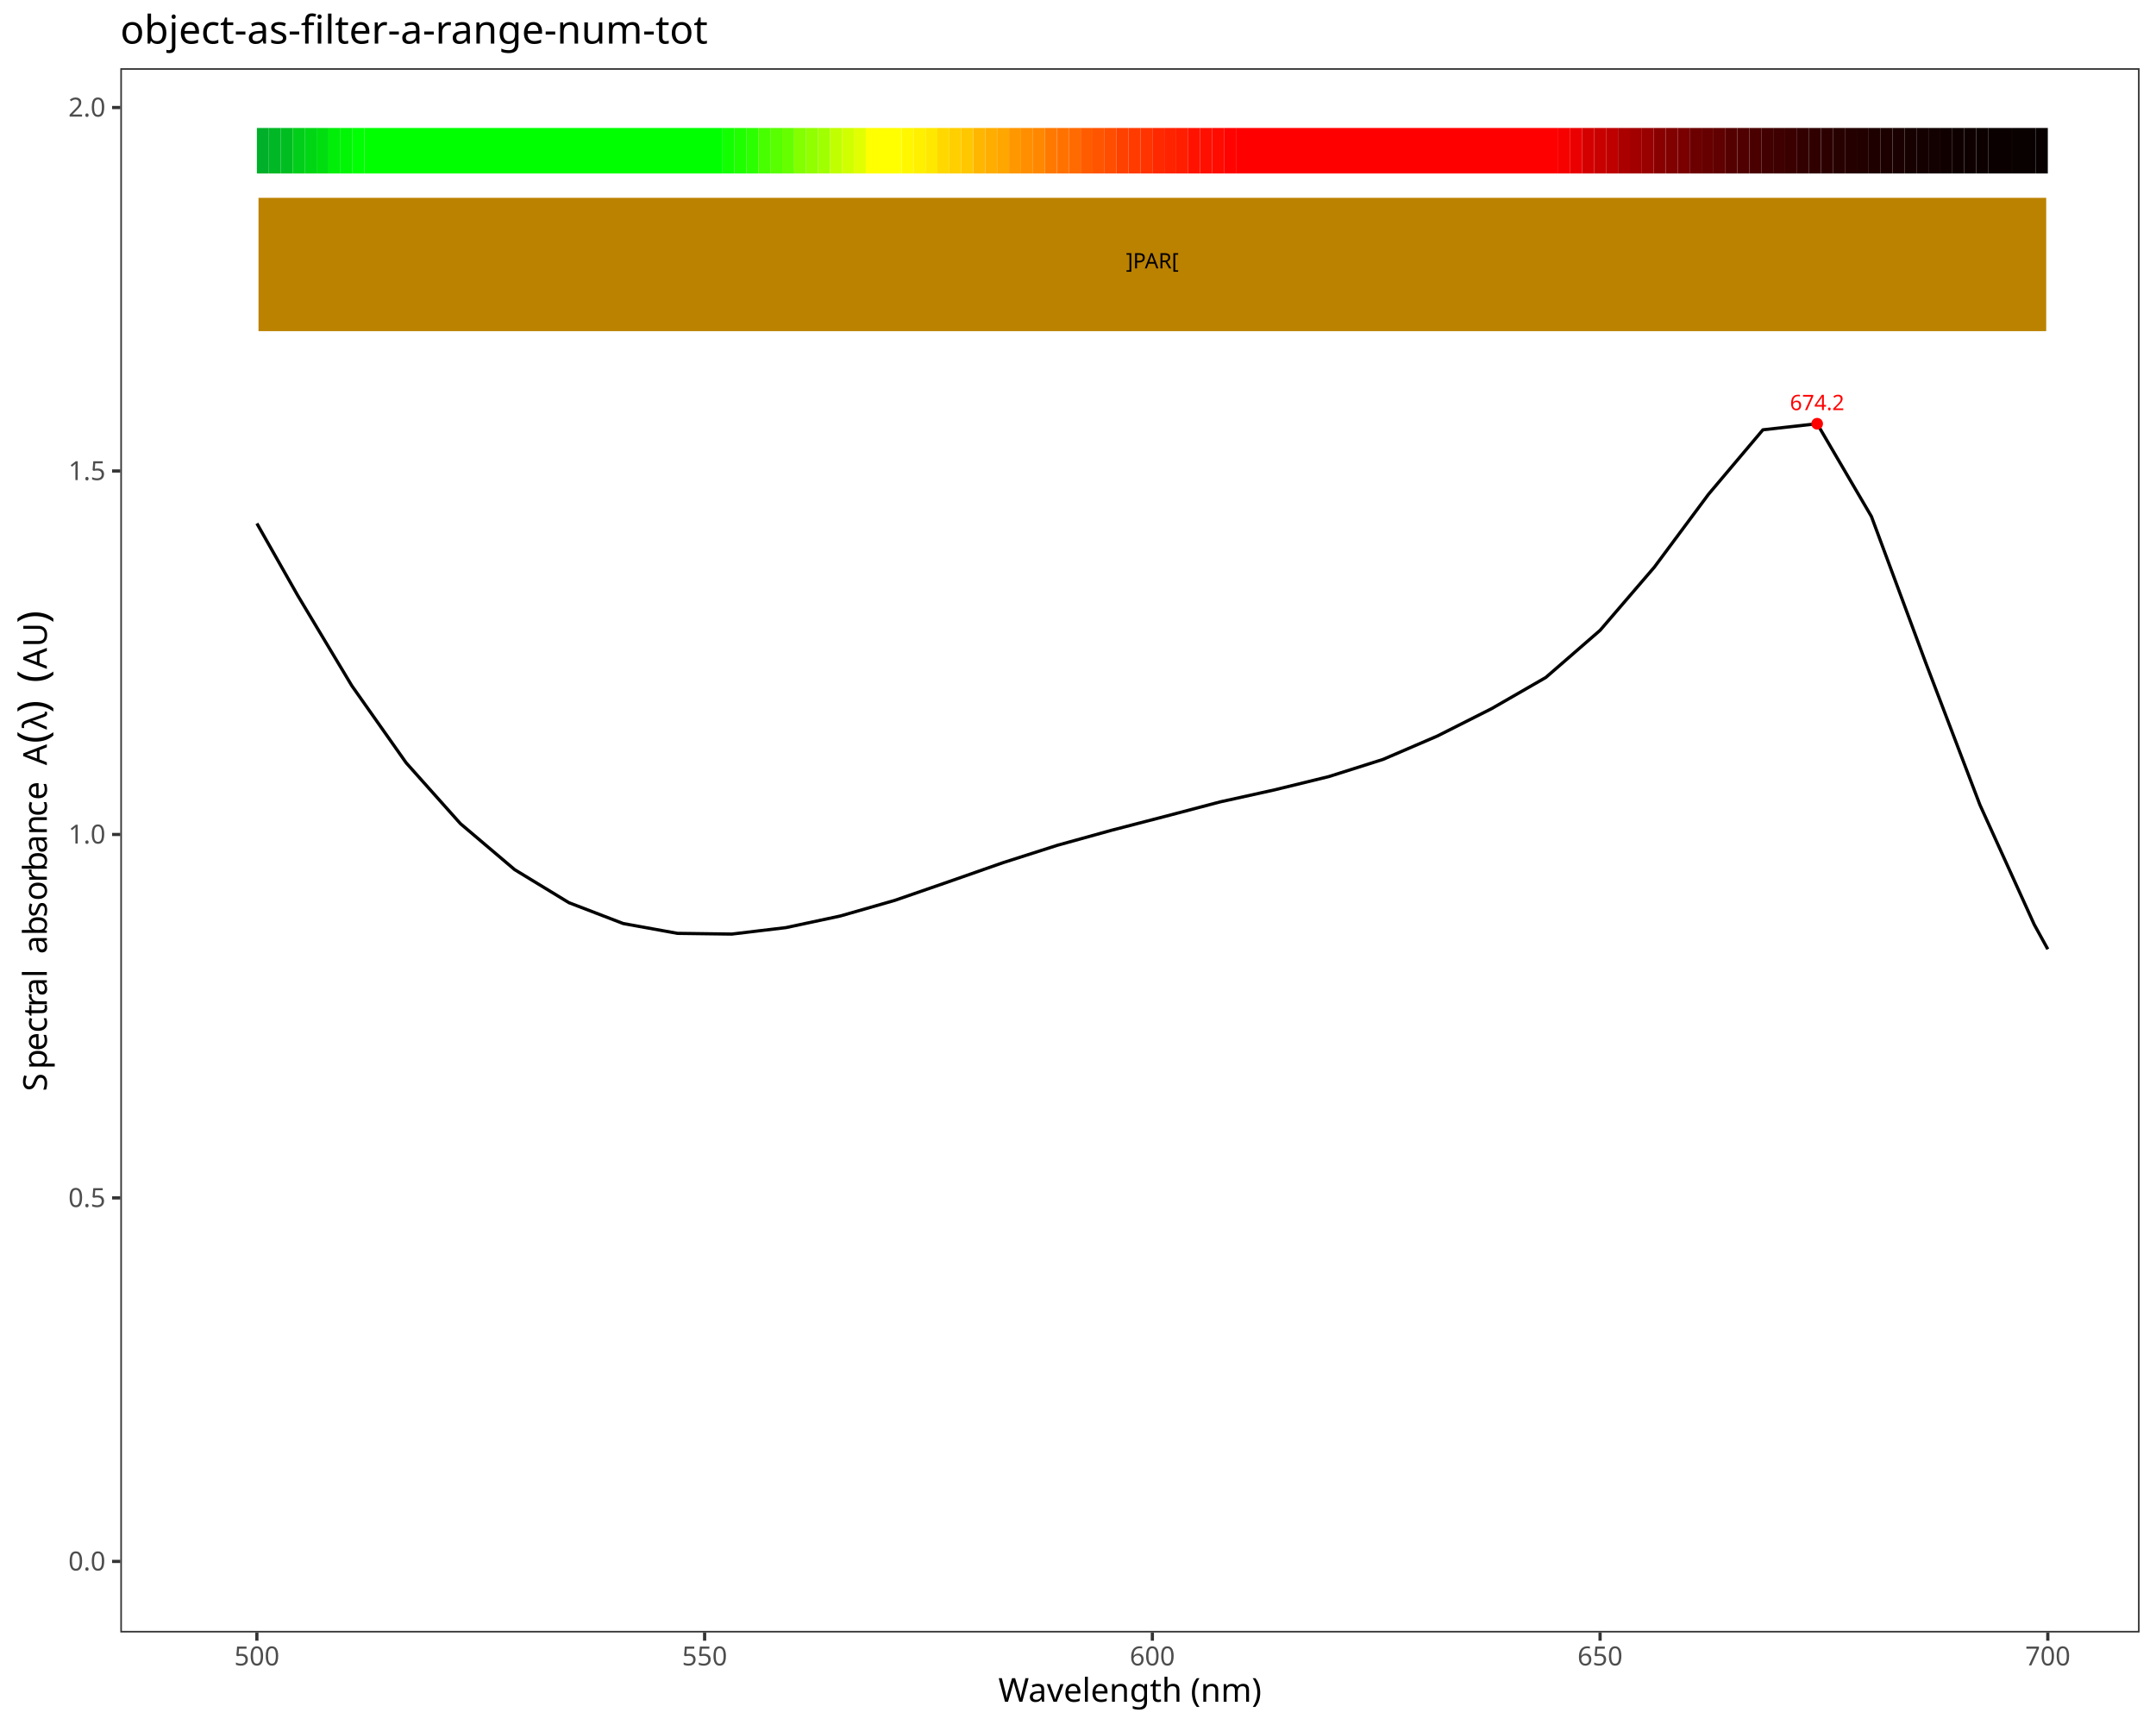
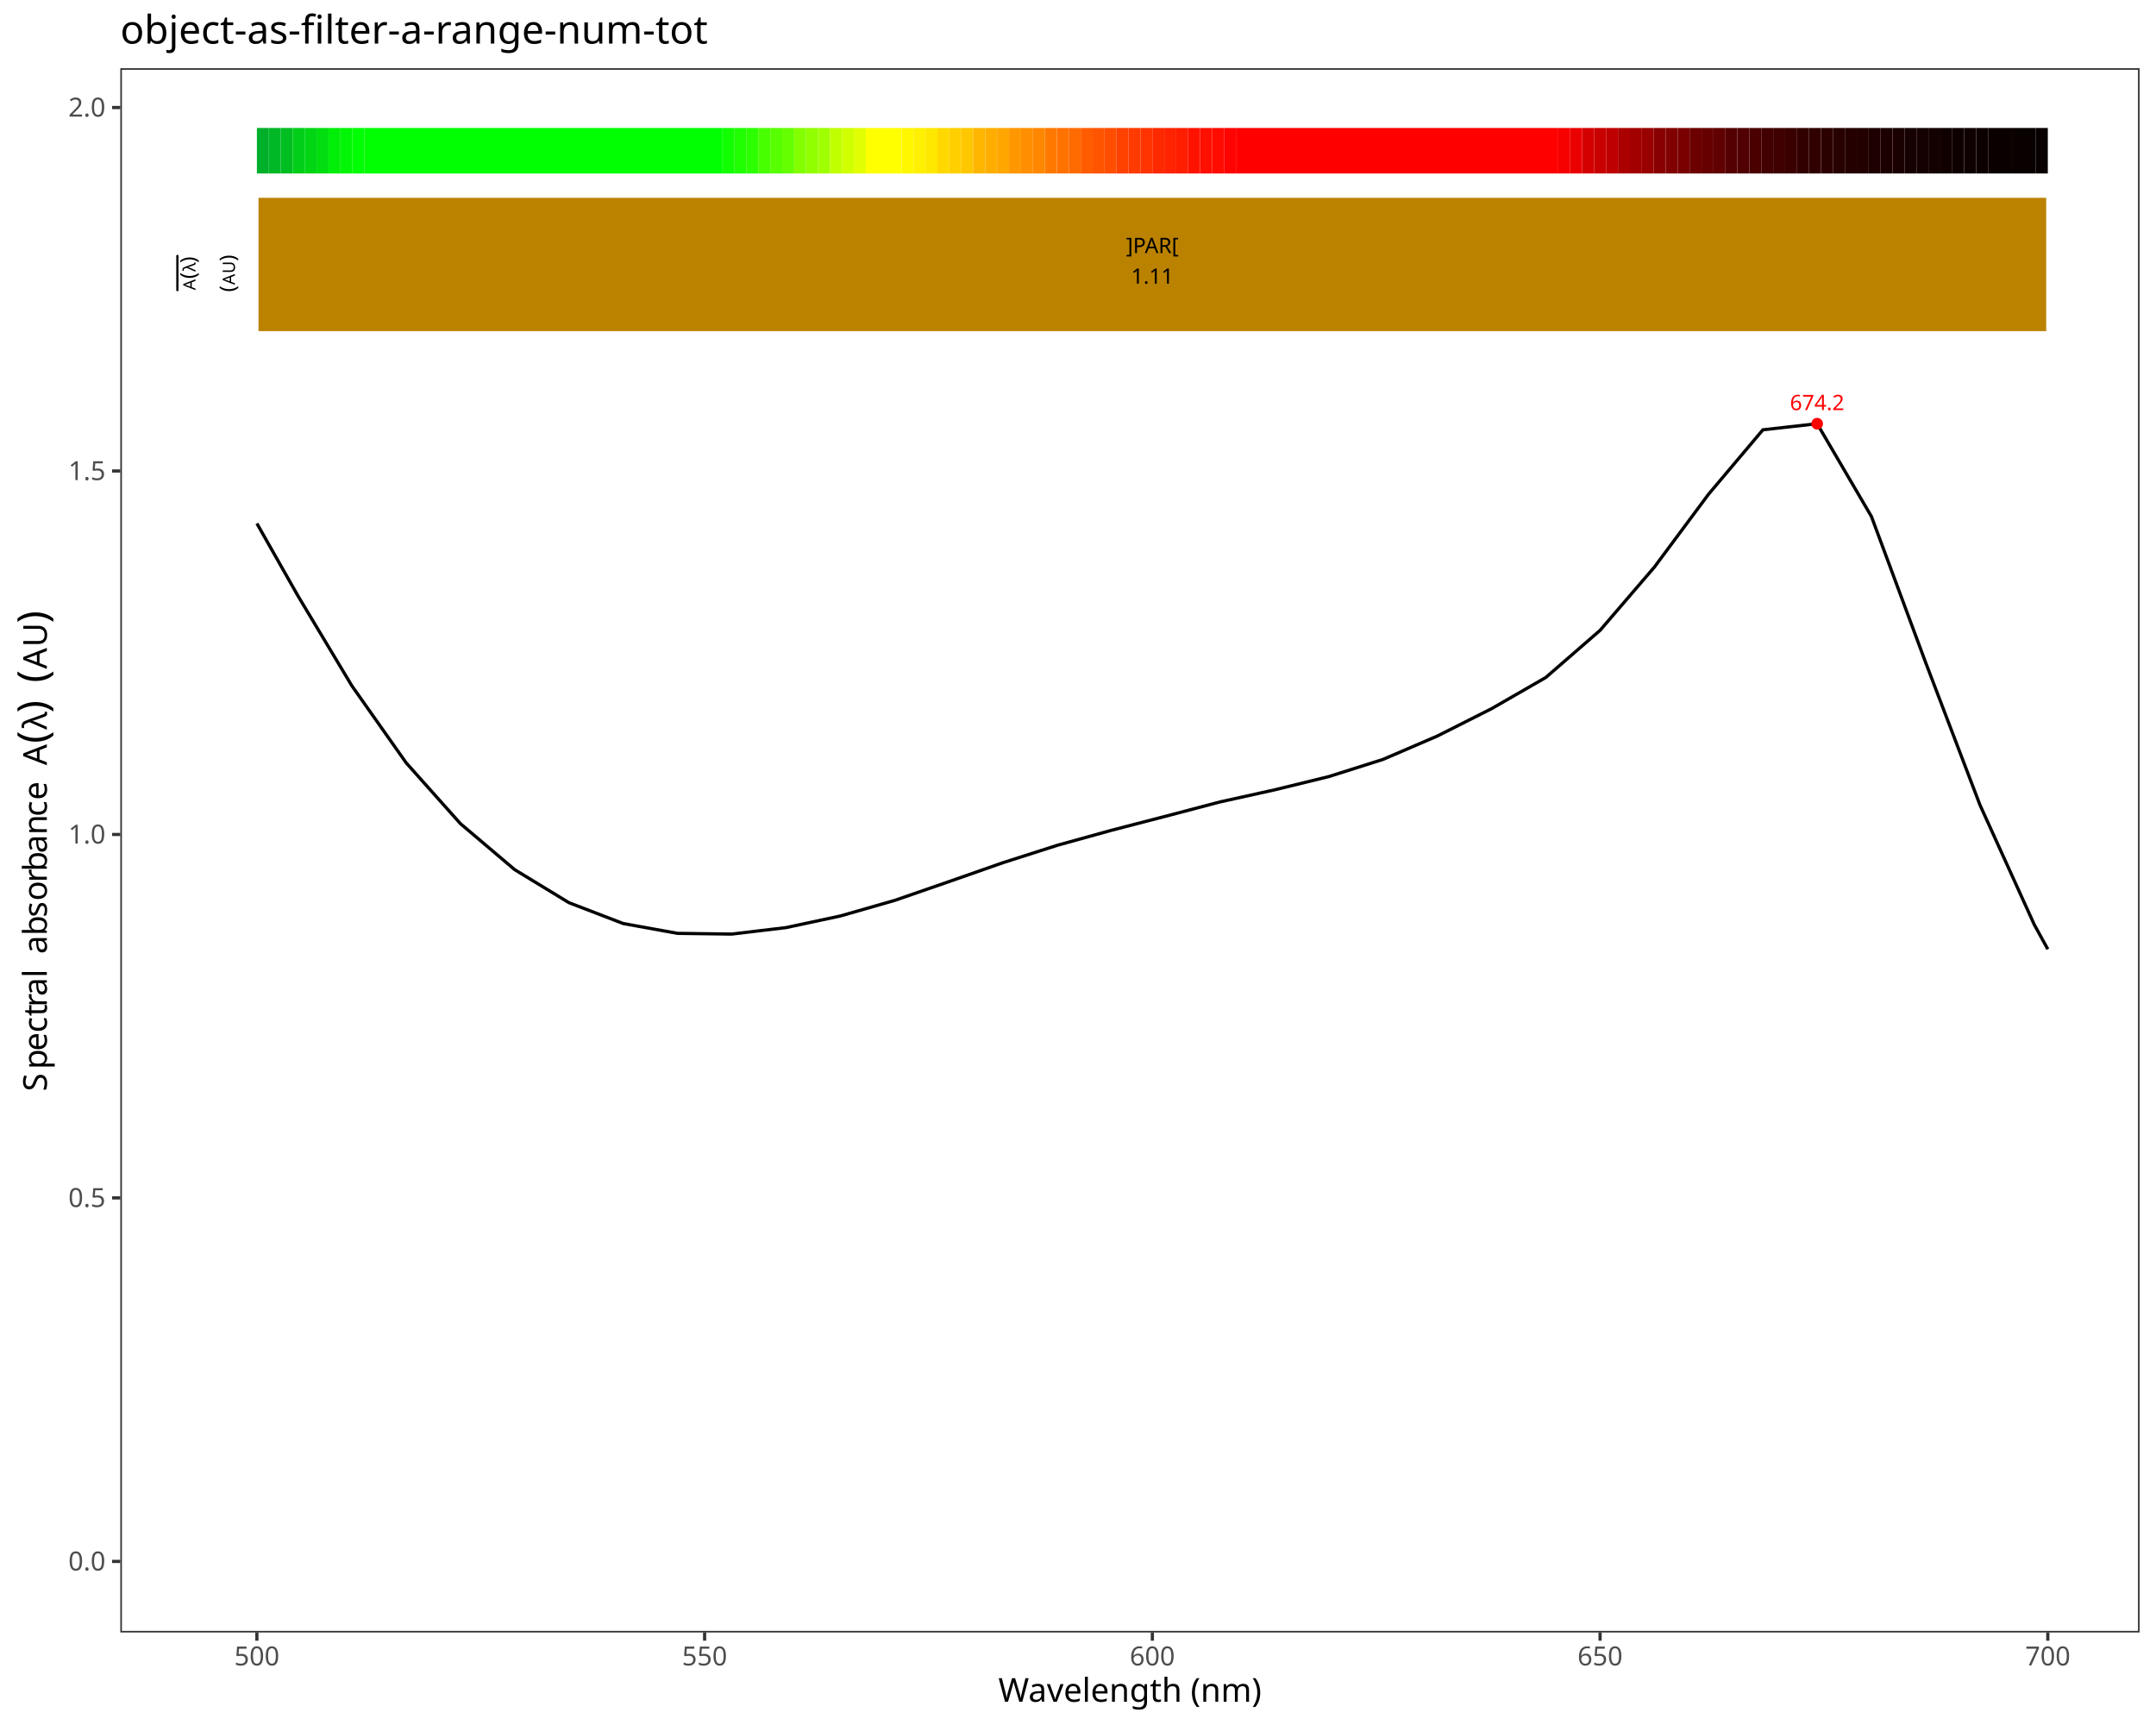
<svg xmlns="http://www.w3.org/2000/svg" class="svglite" data-engine-version="2.0" width="720.00pt" height="576.00pt" viewBox="0 0 720.00 576.00">
  <defs>
    <style type="text/css">
    .svglite line, .svglite polyline, .svglite polygon, .svglite path, .svglite rect, .svglite circle {
      fill: none;
      stroke: #000000;
      stroke-linecap: round;
      stroke-linejoin: round;
      stroke-miterlimit: 10.00;
    }
  </style>
  </defs>
  <rect width="100%" height="100%" style="stroke: none; fill: #FFFFFF;" />
  <defs>
    <clipPath id="cpMC4wMHw3MjAuMDB8MC4wMHw1NzYuMDA=">
      <rect x="0.00" y="0.00" width="720.00" height="576.00" />
    </clipPath>
  </defs>
  <g clip-path="url(#cpMC4wMHw3MjAuMDB8MC4wMHw1NzYuMDA=)">
    <rect x="0" y="0.00" width="720.00" height="576.00" style="stroke-width: 1.07; stroke: #FFFFFF; fill: #FFFFFF;" />
  </g>
  <defs>
    <clipPath id="cpNDAuMTh8NzE0LjUyfDIyLjc4fDU0NS4xMQ==">
      <rect x="40.18" y="22.78" width="674.34" height="522.33" />
    </clipPath>
  </defs>
  <g clip-path="url(#cpNDAuMTh8NzE0LjUyfDIyLjc4fDU0NS4xMQ==)">
    <rect x="40.18" y="22.78" width="674.34" height="522.33" style="stroke-width: 1.07; stroke: none; fill: #FFFFFF;" />
    <polyline points="85.79,174.79 99.38,198.76 117.50,228.99 135.63,254.71 153.75,275.02 171.87,290.38 190.00,301.42 208.12,308.38 226.25,311.66 244.37,311.90 262.49,309.74 280.62,305.86 298.74,300.67 316.86,294.40 334.99,288.05 353.11,282.25 371.24,277.23 389.36,272.53 407.48,267.76 425.61,263.75 443.73,259.32 461.85,253.58 479.98,245.78 498.10,236.64 516.22,226.22 534.35,210.48 552.47,189.38 570.60,164.99 588.72,143.52 606.84,141.49 624.97,172.47 643.09,221.27 661.21,268.78 679.34,308.73 683.87,316.96 " style="stroke-width: 1.07; stroke-linecap: butt;" />
    <text x="606.84" y="136.94" text-anchor="middle" style="font-size: 7.11px; fill: #FF0000; font-family: sans;" textLength="17.80px" lengthAdjust="spacingAndGlyphs">674.2</text>
    <circle cx="606.84" cy="141.49" r="1.95" style="stroke-width: 0.71; stroke: none; fill: #FF0000;" />
    <rect x="85.79" y="42.73" width="3.99" height="15.20" style="stroke-width: 1.07; stroke: none; stroke-linecap: square; stroke-linejoin: miter; fill: #00AF2A;" />
    <rect x="89.77" y="42.73" width="3.99" height="15.20" style="stroke-width: 1.07; stroke: none; stroke-linecap: square; stroke-linejoin: miter; fill: #00B725;" />
    <rect x="93.76" y="42.73" width="3.99" height="15.20" style="stroke-width: 1.07; stroke: none; stroke-linecap: square; stroke-linejoin: miter; fill: #00BE21;" />
    <rect x="97.75" y="42.73" width="3.99" height="15.20" style="stroke-width: 1.07; stroke: none; stroke-linecap: square; stroke-linejoin: miter; fill: #00CE18;" />
    <rect x="101.74" y="42.73" width="3.99" height="15.20" style="stroke-width: 1.07; stroke: none; stroke-linecap: square; stroke-linejoin: miter; fill: #00D614;" />
    <rect x="105.72" y="42.73" width="3.99" height="15.20" style="stroke-width: 1.07; stroke: none; stroke-linecap: square; stroke-linejoin: miter; fill: #00DE10;" />
    <rect x="109.71" y="42.73" width="3.99" height="15.20" style="stroke-width: 1.07; stroke: none; stroke-linecap: square; stroke-linejoin: miter; fill: #00EE08;" />
    <rect x="113.70" y="42.73" width="3.99" height="15.20" style="stroke-width: 1.07; stroke: none; stroke-linecap: square; stroke-linejoin: miter; fill: #00F605;" />
    <rect x="117.68" y="42.73" width="3.99" height="15.20" style="stroke-width: 1.07; stroke: none; stroke-linecap: square; stroke-linejoin: miter; fill: #00FF02;" />
    <rect x="121.67" y="42.73" width="119.62" height="15.20" style="stroke-width: 1.07; stroke: none; stroke-linecap: square; stroke-linejoin: miter; fill: #00FF00;" />
    <rect x="241.29" y="42.73" width="3.99" height="15.20" style="stroke-width: 1.07; stroke: none; stroke-linecap: square; stroke-linejoin: miter; fill: #12FF00;" />
    <rect x="245.28" y="42.73" width="3.99" height="15.20" style="stroke-width: 1.07; stroke: none; stroke-linecap: square; stroke-linejoin: miter; fill: #1FFF00;" />
    <rect x="249.26" y="42.73" width="3.99" height="15.20" style="stroke-width: 1.07; stroke: none; stroke-linecap: square; stroke-linejoin: miter; fill: #2CFF00;" />
    <rect x="253.25" y="42.73" width="3.99" height="15.20" style="stroke-width: 1.07; stroke: none; stroke-linecap: square; stroke-linejoin: miter; fill: #48FF00;" />
    <rect x="257.24" y="42.73" width="3.99" height="15.20" style="stroke-width: 1.07; stroke: none; stroke-linecap: square; stroke-linejoin: miter; fill: #57FF00;" />
    <rect x="261.22" y="42.73" width="3.99" height="15.20" style="stroke-width: 1.07; stroke: none; stroke-linecap: square; stroke-linejoin: miter; fill: #65FF00;" />
    <rect x="265.21" y="42.73" width="3.99" height="15.20" style="stroke-width: 1.07; stroke: none; stroke-linecap: square; stroke-linejoin: miter; fill: #83FF00;" />
    <rect x="269.20" y="42.73" width="3.99" height="15.20" style="stroke-width: 1.07; stroke: none; stroke-linecap: square; stroke-linejoin: miter; fill: #91FF00;" />
    <rect x="273.19" y="42.73" width="3.99" height="15.20" style="stroke-width: 1.07; stroke: none; stroke-linecap: square; stroke-linejoin: miter; fill: #A0FF00;" />
    <rect x="277.17" y="42.73" width="3.99" height="15.20" style="stroke-width: 1.07; stroke: none; stroke-linecap: square; stroke-linejoin: miter; fill: #C0FF00;" />
    <rect x="281.16" y="42.73" width="3.99" height="15.20" style="stroke-width: 1.07; stroke: none; stroke-linecap: square; stroke-linejoin: miter; fill: #D0FF00;" />
    <rect x="285.15" y="42.73" width="3.99" height="15.20" style="stroke-width: 1.07; stroke: none; stroke-linecap: square; stroke-linejoin: miter; fill: #E1FF00;" />
    <rect x="289.13" y="42.73" width="11.96" height="15.20" style="stroke-width: 1.07; stroke: none; stroke-linecap: square; stroke-linejoin: miter; fill: #FFFF00;" />
    <rect x="301.10" y="42.73" width="3.99" height="15.20" style="stroke-width: 1.07; stroke: none; stroke-linecap: square; stroke-linejoin: miter; fill: #FFF700;" />
    <rect x="305.08" y="42.73" width="3.99" height="15.20" style="stroke-width: 1.07; stroke: none; stroke-linecap: square; stroke-linejoin: miter; fill: #FFF000;" />
    <rect x="309.07" y="42.73" width="3.99" height="15.20" style="stroke-width: 1.07; stroke: none; stroke-linecap: square; stroke-linejoin: miter; fill: #FFE800;" />
    <rect x="313.06" y="42.73" width="3.99" height="15.20" style="stroke-width: 1.07; stroke: none; stroke-linecap: square; stroke-linejoin: miter; fill: #FFD800;" />
    <rect x="317.05" y="42.73" width="3.99" height="15.20" style="stroke-width: 1.07; stroke: none; stroke-linecap: square; stroke-linejoin: miter; fill: #FFCF00;" />
    <rect x="321.03" y="42.73" width="3.99" height="15.20" style="stroke-width: 1.07; stroke: none; stroke-linecap: square; stroke-linejoin: miter; fill: #FFC700;" />
    <rect x="325.02" y="42.73" width="3.99" height="15.20" style="stroke-width: 1.07; stroke: none; stroke-linecap: square; stroke-linejoin: miter; fill: #FFB600;" />
    <rect x="329.01" y="42.73" width="3.99" height="15.20" style="stroke-width: 1.07; stroke: none; stroke-linecap: square; stroke-linejoin: miter; fill: #FFAE00;" />
    <rect x="332.99" y="42.73" width="3.99" height="15.20" style="stroke-width: 1.07; stroke: none; stroke-linecap: square; stroke-linejoin: miter; fill: #FFA600;" />
    <rect x="336.98" y="42.73" width="3.99" height="15.20" style="stroke-width: 1.07; stroke: none; stroke-linecap: square; stroke-linejoin: miter; fill: #FF9700;" />
    <rect x="340.97" y="42.73" width="3.99" height="15.20" style="stroke-width: 1.07; stroke: none; stroke-linecap: square; stroke-linejoin: miter; fill: #FF8F00;" />
    <rect x="344.96" y="42.73" width="3.99" height="15.20" style="stroke-width: 1.07; stroke: none; stroke-linecap: square; stroke-linejoin: miter; fill: #FF8800;" />
    <rect x="348.94" y="42.73" width="3.99" height="15.20" style="stroke-width: 1.07; stroke: none; stroke-linecap: square; stroke-linejoin: miter; fill: #FF7900;" />
    <rect x="352.93" y="42.73" width="3.99" height="15.20" style="stroke-width: 1.07; stroke: none; stroke-linecap: square; stroke-linejoin: miter; fill: #FF7200;" />
    <rect x="356.92" y="42.73" width="3.99" height="15.20" style="stroke-width: 1.07; stroke: none; stroke-linecap: square; stroke-linejoin: miter; fill: #FF6B00;" />
    <rect x="360.90" y="42.73" width="3.99" height="15.20" style="stroke-width: 1.07; stroke: none; stroke-linecap: square; stroke-linejoin: miter; fill: #FF5C00;" />
    <rect x="364.89" y="42.73" width="3.99" height="15.20" style="stroke-width: 1.07; stroke: none; stroke-linecap: square; stroke-linejoin: miter; fill: #FF5500;" />
    <rect x="368.88" y="42.73" width="3.99" height="15.20" style="stroke-width: 1.07; stroke: none; stroke-linecap: square; stroke-linejoin: miter; fill: #FF4E00;" />
    <rect x="372.87" y="42.73" width="3.99" height="15.20" style="stroke-width: 1.07; stroke: none; stroke-linecap: square; stroke-linejoin: miter; fill: #FF4100;" />
    <rect x="376.85" y="42.73" width="3.99" height="15.20" style="stroke-width: 1.07; stroke: none; stroke-linecap: square; stroke-linejoin: miter; fill: #FF3B00;" />
    <rect x="380.84" y="42.73" width="3.99" height="15.20" style="stroke-width: 1.07; stroke: none; stroke-linecap: square; stroke-linejoin: miter; fill: #FF3400;" />
    <rect x="384.83" y="42.73" width="3.99" height="15.20" style="stroke-width: 1.07; stroke: none; stroke-linecap: square; stroke-linejoin: miter; fill: #FF2900;" />
    <rect x="388.82" y="42.73" width="3.99" height="15.20" style="stroke-width: 1.07; stroke: none; stroke-linecap: square; stroke-linejoin: miter; fill: #FF2300;" />
    <rect x="392.80" y="42.73" width="3.99" height="15.20" style="stroke-width: 1.07; stroke: none; stroke-linecap: square; stroke-linejoin: miter; fill: #FF1E00;" />
    <rect x="396.79" y="42.73" width="3.99" height="15.20" style="stroke-width: 1.07; stroke: none; stroke-linecap: square; stroke-linejoin: miter; fill: #FF1300;" />
    <rect x="400.78" y="42.73" width="3.99" height="15.20" style="stroke-width: 1.07; stroke: none; stroke-linecap: square; stroke-linejoin: miter; fill: #FF0F00;" />
    <rect x="404.76" y="42.73" width="3.99" height="15.20" style="stroke-width: 1.07; stroke: none; stroke-linecap: square; stroke-linejoin: miter; fill: #FF0B00;" />
    <rect x="408.75" y="42.73" width="3.99" height="15.20" style="stroke-width: 1.07; stroke: none; stroke-linecap: square; stroke-linejoin: miter; fill: #FF0300;" />
    <rect x="412.74" y="42.73" width="107.65" height="15.20" style="stroke-width: 1.07; stroke: none; stroke-linecap: square; stroke-linejoin: miter; fill: #FF0000;" />
    <rect x="520.39" y="42.73" width="3.99" height="15.20" style="stroke-width: 1.07; stroke: none; stroke-linecap: square; stroke-linejoin: miter; fill: #F60000;" />
    <rect x="524.38" y="42.73" width="3.99" height="15.20" style="stroke-width: 1.07; stroke: none; stroke-linecap: square; stroke-linejoin: miter; fill: #EA0000;" />
    <rect x="528.37" y="42.73" width="3.99" height="15.20" style="stroke-width: 1.07; stroke: none; stroke-linecap: square; stroke-linejoin: miter; fill: #D40000;" />
    <rect x="532.35" y="42.73" width="3.99" height="15.20" style="stroke-width: 1.07; stroke: none; stroke-linecap: square; stroke-linejoin: miter; fill: #C90000;" />
    <rect x="536.34" y="42.73" width="3.99" height="15.20" style="stroke-width: 1.07; stroke: none; stroke-linecap: square; stroke-linejoin: miter; fill: #BF0000;" />
    <rect x="540.33" y="42.73" width="3.99" height="15.20" style="stroke-width: 1.07; stroke: none; stroke-linecap: square; stroke-linejoin: miter; fill: #AB0000;" />
    <rect x="544.32" y="42.73" width="3.99" height="15.20" style="stroke-width: 1.07; stroke: none; stroke-linecap: square; stroke-linejoin: miter; fill: #A20000;" />
    <rect x="548.30" y="42.73" width="3.99" height="15.20" style="stroke-width: 1.07; stroke: none; stroke-linecap: square; stroke-linejoin: miter; fill: #990000;" />
    <rect x="552.29" y="42.73" width="3.99" height="15.20" style="stroke-width: 1.07; stroke: none; stroke-linecap: square; stroke-linejoin: miter; fill: #890000;" />
    <rect x="556.28" y="42.73" width="3.99" height="15.20" style="stroke-width: 1.07; stroke: none; stroke-linecap: square; stroke-linejoin: miter; fill: #810000;" />
    <rect x="560.27" y="42.73" width="3.99" height="15.20" style="stroke-width: 1.07; stroke: none; stroke-linecap: square; stroke-linejoin: miter; fill: #7A0000;" />
    <rect x="564.25" y="42.73" width="3.99" height="15.20" style="stroke-width: 1.07; stroke: none; stroke-linecap: square; stroke-linejoin: miter; fill: #6C0000;" />
    <rect x="568.24" y="42.73" width="3.99" height="15.20" style="stroke-width: 1.07; stroke: none; stroke-linecap: square; stroke-linejoin: miter; fill: #660000;" />
    <rect x="572.23" y="42.73" width="3.99" height="15.20" style="stroke-width: 1.07; stroke: none; stroke-linecap: square; stroke-linejoin: miter; fill: #600000;" />
    <rect x="576.21" y="42.73" width="3.99" height="15.20" style="stroke-width: 1.07; stroke: none; stroke-linecap: square; stroke-linejoin: miter; fill: #550000;" />
    <rect x="580.20" y="42.73" width="3.99" height="15.20" style="stroke-width: 1.07; stroke: none; stroke-linecap: square; stroke-linejoin: miter; fill: #500000;" />
    <rect x="584.19" y="42.73" width="3.99" height="15.20" style="stroke-width: 1.07; stroke: none; stroke-linecap: square; stroke-linejoin: miter; fill: #4B0000;" />
    <rect x="588.18" y="42.73" width="3.99" height="15.20" style="stroke-width: 1.07; stroke: none; stroke-linecap: square; stroke-linejoin: miter; fill: #420000;" />
    <rect x="592.16" y="42.73" width="3.99" height="15.20" style="stroke-width: 1.07; stroke: none; stroke-linecap: square; stroke-linejoin: miter; fill: #3E0000;" />
    <rect x="596.15" y="42.73" width="3.99" height="15.20" style="stroke-width: 1.07; stroke: none; stroke-linecap: square; stroke-linejoin: miter; fill: #3A0000;" />
    <rect x="600.14" y="42.73" width="3.99" height="15.20" style="stroke-width: 1.07; stroke: none; stroke-linecap: square; stroke-linejoin: miter; fill: #330000;" />
    <rect x="604.12" y="42.73" width="3.99" height="15.20" style="stroke-width: 1.07; stroke: none; stroke-linecap: square; stroke-linejoin: miter; fill: #300000;" />
    <rect x="608.11" y="42.73" width="3.99" height="15.20" style="stroke-width: 1.07; stroke: none; stroke-linecap: square; stroke-linejoin: miter; fill: #2D0000;" />
    <rect x="612.10" y="42.73" width="3.99" height="15.20" style="stroke-width: 1.07; stroke: none; stroke-linecap: square; stroke-linejoin: miter; fill: #270000;" />
    <rect x="616.09" y="42.73" width="3.99" height="15.20" style="stroke-width: 1.07; stroke: none; stroke-linecap: square; stroke-linejoin: miter; fill: #250000;" />
    <rect x="620.07" y="42.73" width="3.99" height="15.20" style="stroke-width: 1.07; stroke: none; stroke-linecap: square; stroke-linejoin: miter; fill: #220000;" />
    <rect x="624.06" y="42.73" width="3.99" height="15.20" style="stroke-width: 1.07; stroke: none; stroke-linecap: square; stroke-linejoin: miter; fill: #1E0000;" />
    <rect x="628.05" y="42.73" width="3.99" height="15.20" style="stroke-width: 1.07; stroke: none; stroke-linecap: square; stroke-linejoin: miter; fill: #1C0000;" />
    <rect x="632.04" y="42.73" width="3.99" height="15.20" style="stroke-width: 1.07; stroke: none; stroke-linecap: square; stroke-linejoin: miter; fill: #1A0000;" />
    <rect x="636.02" y="42.73" width="3.99" height="15.20" style="stroke-width: 1.07; stroke: none; stroke-linecap: square; stroke-linejoin: miter; fill: #160000;" />
    <rect x="640.01" y="42.73" width="3.99" height="15.20" style="stroke-width: 1.07; stroke: none; stroke-linecap: square; stroke-linejoin: miter; fill: #150000;" />
    <rect x="644.00" y="42.73" width="3.99" height="15.20" style="stroke-width: 1.07; stroke: none; stroke-linecap: square; stroke-linejoin: miter; fill: #130000;" />
    <rect x="647.98" y="42.73" width="3.99" height="15.20" style="stroke-width: 1.07; stroke: none; stroke-linecap: square; stroke-linejoin: miter; fill: #100000;" />
    <rect x="651.97" y="42.73" width="3.99" height="15.20" style="stroke-width: 1.07; stroke: none; stroke-linecap: square; stroke-linejoin: miter; fill: #0F0000;" />
    <rect x="655.96" y="42.73" width="3.99" height="15.20" style="stroke-width: 1.07; stroke: none; stroke-linecap: square; stroke-linejoin: miter; fill: #0E0000;" />
    <rect x="659.95" y="42.73" width="3.99" height="15.20" style="stroke-width: 1.07; stroke: none; stroke-linecap: square; stroke-linejoin: miter; fill: #0C0000;" />
    <rect x="663.93" y="42.73" width="7.97" height="15.20" style="stroke-width: 1.07; stroke: none; stroke-linecap: square; stroke-linejoin: miter; fill: #0B0000;" />
    <rect x="671.91" y="42.73" width="7.97" height="15.20" style="stroke-width: 1.07; stroke: none; stroke-linecap: square; stroke-linejoin: miter; fill: #090000;" />
    <rect x="679.88" y="42.73" width="3.99" height="15.20" style="stroke-width: 1.07; stroke: none; stroke-linecap: square; stroke-linejoin: miter; fill: #080000;" />
    <rect x="85.79" y="65.52" width="598.08" height="45.59" style="stroke-width: 1.07; stroke: #FFFFFF; stroke-linecap: square; stroke-linejoin: miter; fill: #BB8200;" />
-     <text x="384.83" y="89.62" text-anchor="middle" style="font-size: 7.11px; font-family: sans;" textLength="18.58px" lengthAdjust="spacingAndGlyphs">]PAR[</text>
+     <text x="384.83" y="84.50" text-anchor="middle" style="font-size: 7.11px; font-family: sans;" textLength="18.58px" lengthAdjust="spacingAndGlyphs">]PAR[</text>
+     <text x="384.83" y="94.74" text-anchor="middle" style="font-size: 7.11px; font-family: sans;" textLength="13.85px" lengthAdjust="spacingAndGlyphs">1.11</text>
+     <text transform="translate(65.28,96.88) rotate(-90)" style="font-size: 5.69px; font-family: sans;" textLength="3.80px" lengthAdjust="spacingAndGlyphs">A</text>
+     <text transform="translate(65.28,93.08) rotate(-90)" style="font-size: 7.11px; font-family: sans;" textLength="2.37px" lengthAdjust="spacingAndGlyphs">(</text>
+     <text transform="translate(65.28,90.71) rotate(-90)" style="font-size: 5.69px; font-family: sans;" textLength="2.90px" lengthAdjust="spacingAndGlyphs">λ</text>
+     <text transform="translate(65.28,87.81) rotate(-90)" style="font-size: 7.11px; font-family: sans;" textLength="2.36px" lengthAdjust="spacingAndGlyphs">)</text>
+     <polyline points="59.24,96.88 59.24,85.45 " style="stroke-width: 0.75;" />
+     <text transform="translate(78.44,97.48) rotate(-90)" style="font-size: 7.11px; font-family: sans;" textLength="2.37px" lengthAdjust="spacingAndGlyphs">(</text>
+     <text transform="translate(78.44,95.11) rotate(-90)" style="font-size: 5.69px; font-family: sans;" textLength="3.80px" lengthAdjust="spacingAndGlyphs">A</text>
+     <text transform="translate(78.44,91.32) rotate(-90)" style="font-size: 5.69px; font-family: sans;" textLength="4.11px" lengthAdjust="spacingAndGlyphs">U</text>
+     <text transform="translate(78.44,87.21) rotate(-90)" style="font-size: 7.11px; font-family: sans;" textLength="2.36px" lengthAdjust="spacingAndGlyphs">)</text>
    <rect x="40.18" y="22.78" width="674.34" height="522.33" style="stroke-width: 1.07; stroke: #333333;" />
  </g>
  <g clip-path="url(#cpMC4wMHw3MjAuMDB8MC4wMHw1NzYuMDA=)">
    <text x="35.25" y="524.40" text-anchor="end" style="font-size: 8.80px; fill: #4D4D4D; font-family: sans;" textLength="12.23px" lengthAdjust="spacingAndGlyphs">0.0</text>
    <text x="35.25" y="403.03" text-anchor="end" style="font-size: 8.80px; fill: #4D4D4D; font-family: sans;" textLength="12.23px" lengthAdjust="spacingAndGlyphs">0.5</text>
    <text x="35.25" y="281.67" text-anchor="end" style="font-size: 8.80px; fill: #4D4D4D; font-family: sans;" textLength="12.23px" lengthAdjust="spacingAndGlyphs">1.0</text>
    <text x="35.25" y="160.30" text-anchor="end" style="font-size: 8.80px; fill: #4D4D4D; font-family: sans;" textLength="12.23px" lengthAdjust="spacingAndGlyphs">1.5</text>
    <text x="35.25" y="38.93" text-anchor="end" style="font-size: 8.80px; fill: #4D4D4D; font-family: sans;" textLength="12.23px" lengthAdjust="spacingAndGlyphs">2.0</text>
    <polyline points="37.44,521.37 40.18,521.37 " style="stroke-width: 1.07; stroke: #333333; stroke-linecap: butt;" />
    <polyline points="37.44,400.00 40.18,400.00 " style="stroke-width: 1.07; stroke: #333333; stroke-linecap: butt;" />
    <polyline points="37.44,278.64 40.18,278.64 " style="stroke-width: 1.07; stroke: #333333; stroke-linecap: butt;" />
    <polyline points="37.44,157.27 40.18,157.27 " style="stroke-width: 1.07; stroke: #333333; stroke-linecap: butt;" />
    <polyline points="37.44,35.90 40.18,35.90 " style="stroke-width: 1.07; stroke: #333333; stroke-linecap: butt;" />
    <polyline points="85.79,547.85 85.79,545.11 " style="stroke-width: 1.07; stroke: #333333; stroke-linecap: butt;" />
    <polyline points="235.31,547.85 235.31,545.11 " style="stroke-width: 1.07; stroke: #333333; stroke-linecap: butt;" />
    <polyline points="384.83,547.85 384.83,545.11 " style="stroke-width: 1.07; stroke: #333333; stroke-linecap: butt;" />
    <polyline points="534.35,547.85 534.35,545.11 " style="stroke-width: 1.07; stroke: #333333; stroke-linecap: butt;" />
    <polyline points="683.87,547.85 683.87,545.11 " style="stroke-width: 1.07; stroke: #333333; stroke-linecap: butt;" />
    <text x="85.79" y="556.10" text-anchor="middle" style="font-size: 8.80px; fill: #4D4D4D; font-family: sans;" textLength="14.68px" lengthAdjust="spacingAndGlyphs">500</text>
    <text x="235.31" y="556.10" text-anchor="middle" style="font-size: 8.80px; fill: #4D4D4D; font-family: sans;" textLength="14.68px" lengthAdjust="spacingAndGlyphs">550</text>
    <text x="384.83" y="556.10" text-anchor="middle" style="font-size: 8.80px; fill: #4D4D4D; font-family: sans;" textLength="14.68px" lengthAdjust="spacingAndGlyphs">600</text>
    <text x="534.35" y="556.10" text-anchor="middle" style="font-size: 8.80px; fill: #4D4D4D; font-family: sans;" textLength="14.68px" lengthAdjust="spacingAndGlyphs">650</text>
    <text x="683.87" y="556.10" text-anchor="middle" style="font-size: 8.80px; fill: #4D4D4D; font-family: sans;" textLength="14.68px" lengthAdjust="spacingAndGlyphs">700</text>
    <text x="377.35" y="568.24" text-anchor="middle" style="font-size: 11.00px; font-family: sans;" textLength="83.76px" lengthAdjust="spacingAndGlyphs">Wavelength (nm)</text>
    <text transform="translate(15.64,364.40) rotate(-90)" style="font-size: 11.00px; font-family: sans;" textLength="7.34px" lengthAdjust="spacingAndGlyphs">S</text>
    <text transform="translate(15.64,357.06) rotate(-90)" style="font-size: 11.00px; font-family: sans;" textLength="6.12px" lengthAdjust="spacingAndGlyphs">p</text>
    <text transform="translate(15.64,350.94) rotate(-90)" style="font-size: 11.00px; font-family: sans;" textLength="6.12px" lengthAdjust="spacingAndGlyphs">e</text>
    <text transform="translate(15.64,344.82) rotate(-90)" style="font-size: 11.00px; font-family: sans;" textLength="5.50px" lengthAdjust="spacingAndGlyphs">c</text>
    <text transform="translate(15.64,339.32) rotate(-90)" style="font-size: 11.00px; font-family: sans;" textLength="3.06px" lengthAdjust="spacingAndGlyphs">t</text>
    <text transform="translate(15.64,336.26) rotate(-90)" style="font-size: 11.00px; font-family: sans;" textLength="3.66px" lengthAdjust="spacingAndGlyphs">r</text>
    <text transform="translate(15.64,332.60) rotate(-90)" style="font-size: 11.00px; font-family: sans;" textLength="6.12px" lengthAdjust="spacingAndGlyphs">a</text>
    <text transform="translate(15.64,326.48) rotate(-90)" style="font-size: 11.00px; font-family: sans;" textLength="2.44px" lengthAdjust="spacingAndGlyphs">l</text>
    <text transform="translate(15.64,324.04) rotate(-90)" style="font-size: 11.00px; font-family: sans;" textLength="2.75px" lengthAdjust="spacingAndGlyphs"> </text>
    <text transform="translate(15.64,321.29) rotate(-90)" style="font-size: 11.00px; font-family: sans;" textLength="2.75px" lengthAdjust="spacingAndGlyphs"> </text>
    <text transform="translate(15.64,318.53) rotate(-90)" style="font-size: 11.00px; font-family: sans;" textLength="6.12px" lengthAdjust="spacingAndGlyphs">a</text>
    <text transform="translate(15.64,312.42) rotate(-90)" style="font-size: 11.00px; font-family: sans;" textLength="6.12px" lengthAdjust="spacingAndGlyphs">b</text>
    <text transform="translate(15.64,306.30) rotate(-90)" style="font-size: 11.00px; font-family: sans;" textLength="5.50px" lengthAdjust="spacingAndGlyphs">s</text>
    <text transform="translate(15.64,300.79) rotate(-90)" style="font-size: 11.00px; font-family: sans;" textLength="6.12px" lengthAdjust="spacingAndGlyphs">o</text>
    <text transform="translate(15.64,294.67) rotate(-90)" style="font-size: 11.00px; font-family: sans;" textLength="3.66px" lengthAdjust="spacingAndGlyphs">r</text>
    <text transform="translate(15.64,291.01) rotate(-90)" style="font-size: 11.00px; font-family: sans;" textLength="6.12px" lengthAdjust="spacingAndGlyphs">b</text>
    <text transform="translate(15.64,284.89) rotate(-90)" style="font-size: 11.00px; font-family: sans;" textLength="6.12px" lengthAdjust="spacingAndGlyphs">a</text>
    <text transform="translate(15.64,278.78) rotate(-90)" style="font-size: 11.00px; font-family: sans;" textLength="6.12px" lengthAdjust="spacingAndGlyphs">n</text>
    <text transform="translate(15.64,272.66) rotate(-90)" style="font-size: 11.00px; font-family: sans;" textLength="5.50px" lengthAdjust="spacingAndGlyphs">c</text>
    <text transform="translate(15.64,267.15) rotate(-90)" style="font-size: 11.00px; font-family: sans;" textLength="6.12px" lengthAdjust="spacingAndGlyphs">e</text>
    <text transform="translate(15.64,261.03) rotate(-90)" style="font-size: 11.00px; font-family: sans;" textLength="2.75px" lengthAdjust="spacingAndGlyphs"> </text>
    <text transform="translate(15.64,258.28) rotate(-90)" style="font-size: 11.00px; font-family: sans;" textLength="2.75px" lengthAdjust="spacingAndGlyphs"> </text>
    <text transform="translate(15.64,255.53) rotate(-90)" style="font-size: 11.00px; font-family: sans;" textLength="7.34px" lengthAdjust="spacingAndGlyphs">A</text>
    <text transform="translate(15.64,248.19) rotate(-90)" style="font-size: 13.75px; font-family: sans;" textLength="4.58px" lengthAdjust="spacingAndGlyphs">(</text>
    <text transform="translate(15.64,243.61) rotate(-90)" style="font-size: 11.00px; font-family: sans;" textLength="5.60px" lengthAdjust="spacingAndGlyphs">λ</text>
    <text transform="translate(15.64,238.01) rotate(-90)" style="font-size: 13.75px; font-family: sans;" textLength="4.57px" lengthAdjust="spacingAndGlyphs">)</text>
    <text transform="translate(15.64,233.44) rotate(-90)" style="font-size: 11.00px; font-family: sans;" textLength="2.75px" lengthAdjust="spacingAndGlyphs"> </text>
    <text transform="translate(15.64,230.69) rotate(-90)" style="font-size: 11.00px; font-family: sans;" textLength="2.75px" lengthAdjust="spacingAndGlyphs"> </text>
    <text transform="translate(15.64,227.93) rotate(-90)" style="font-size: 13.75px; font-family: sans;" textLength="4.58px" lengthAdjust="spacingAndGlyphs">(</text>
    <text transform="translate(15.64,223.36) rotate(-90)" style="font-size: 11.00px; font-family: sans;" textLength="7.34px" lengthAdjust="spacingAndGlyphs">A</text>
    <text transform="translate(15.64,216.02) rotate(-90)" style="font-size: 11.00px; font-family: sans;" textLength="7.95px" lengthAdjust="spacingAndGlyphs">U</text>
    <text transform="translate(15.64,208.07) rotate(-90)" style="font-size: 13.75px; font-family: sans;" textLength="4.57px" lengthAdjust="spacingAndGlyphs">)</text>
    <text x="40.18" y="14.56" style="font-size: 13.20px; font-family: sans;" textLength="181.95px" lengthAdjust="spacingAndGlyphs">object-as-filter-a-range-num-tot</text>
  </g>
</svg>
